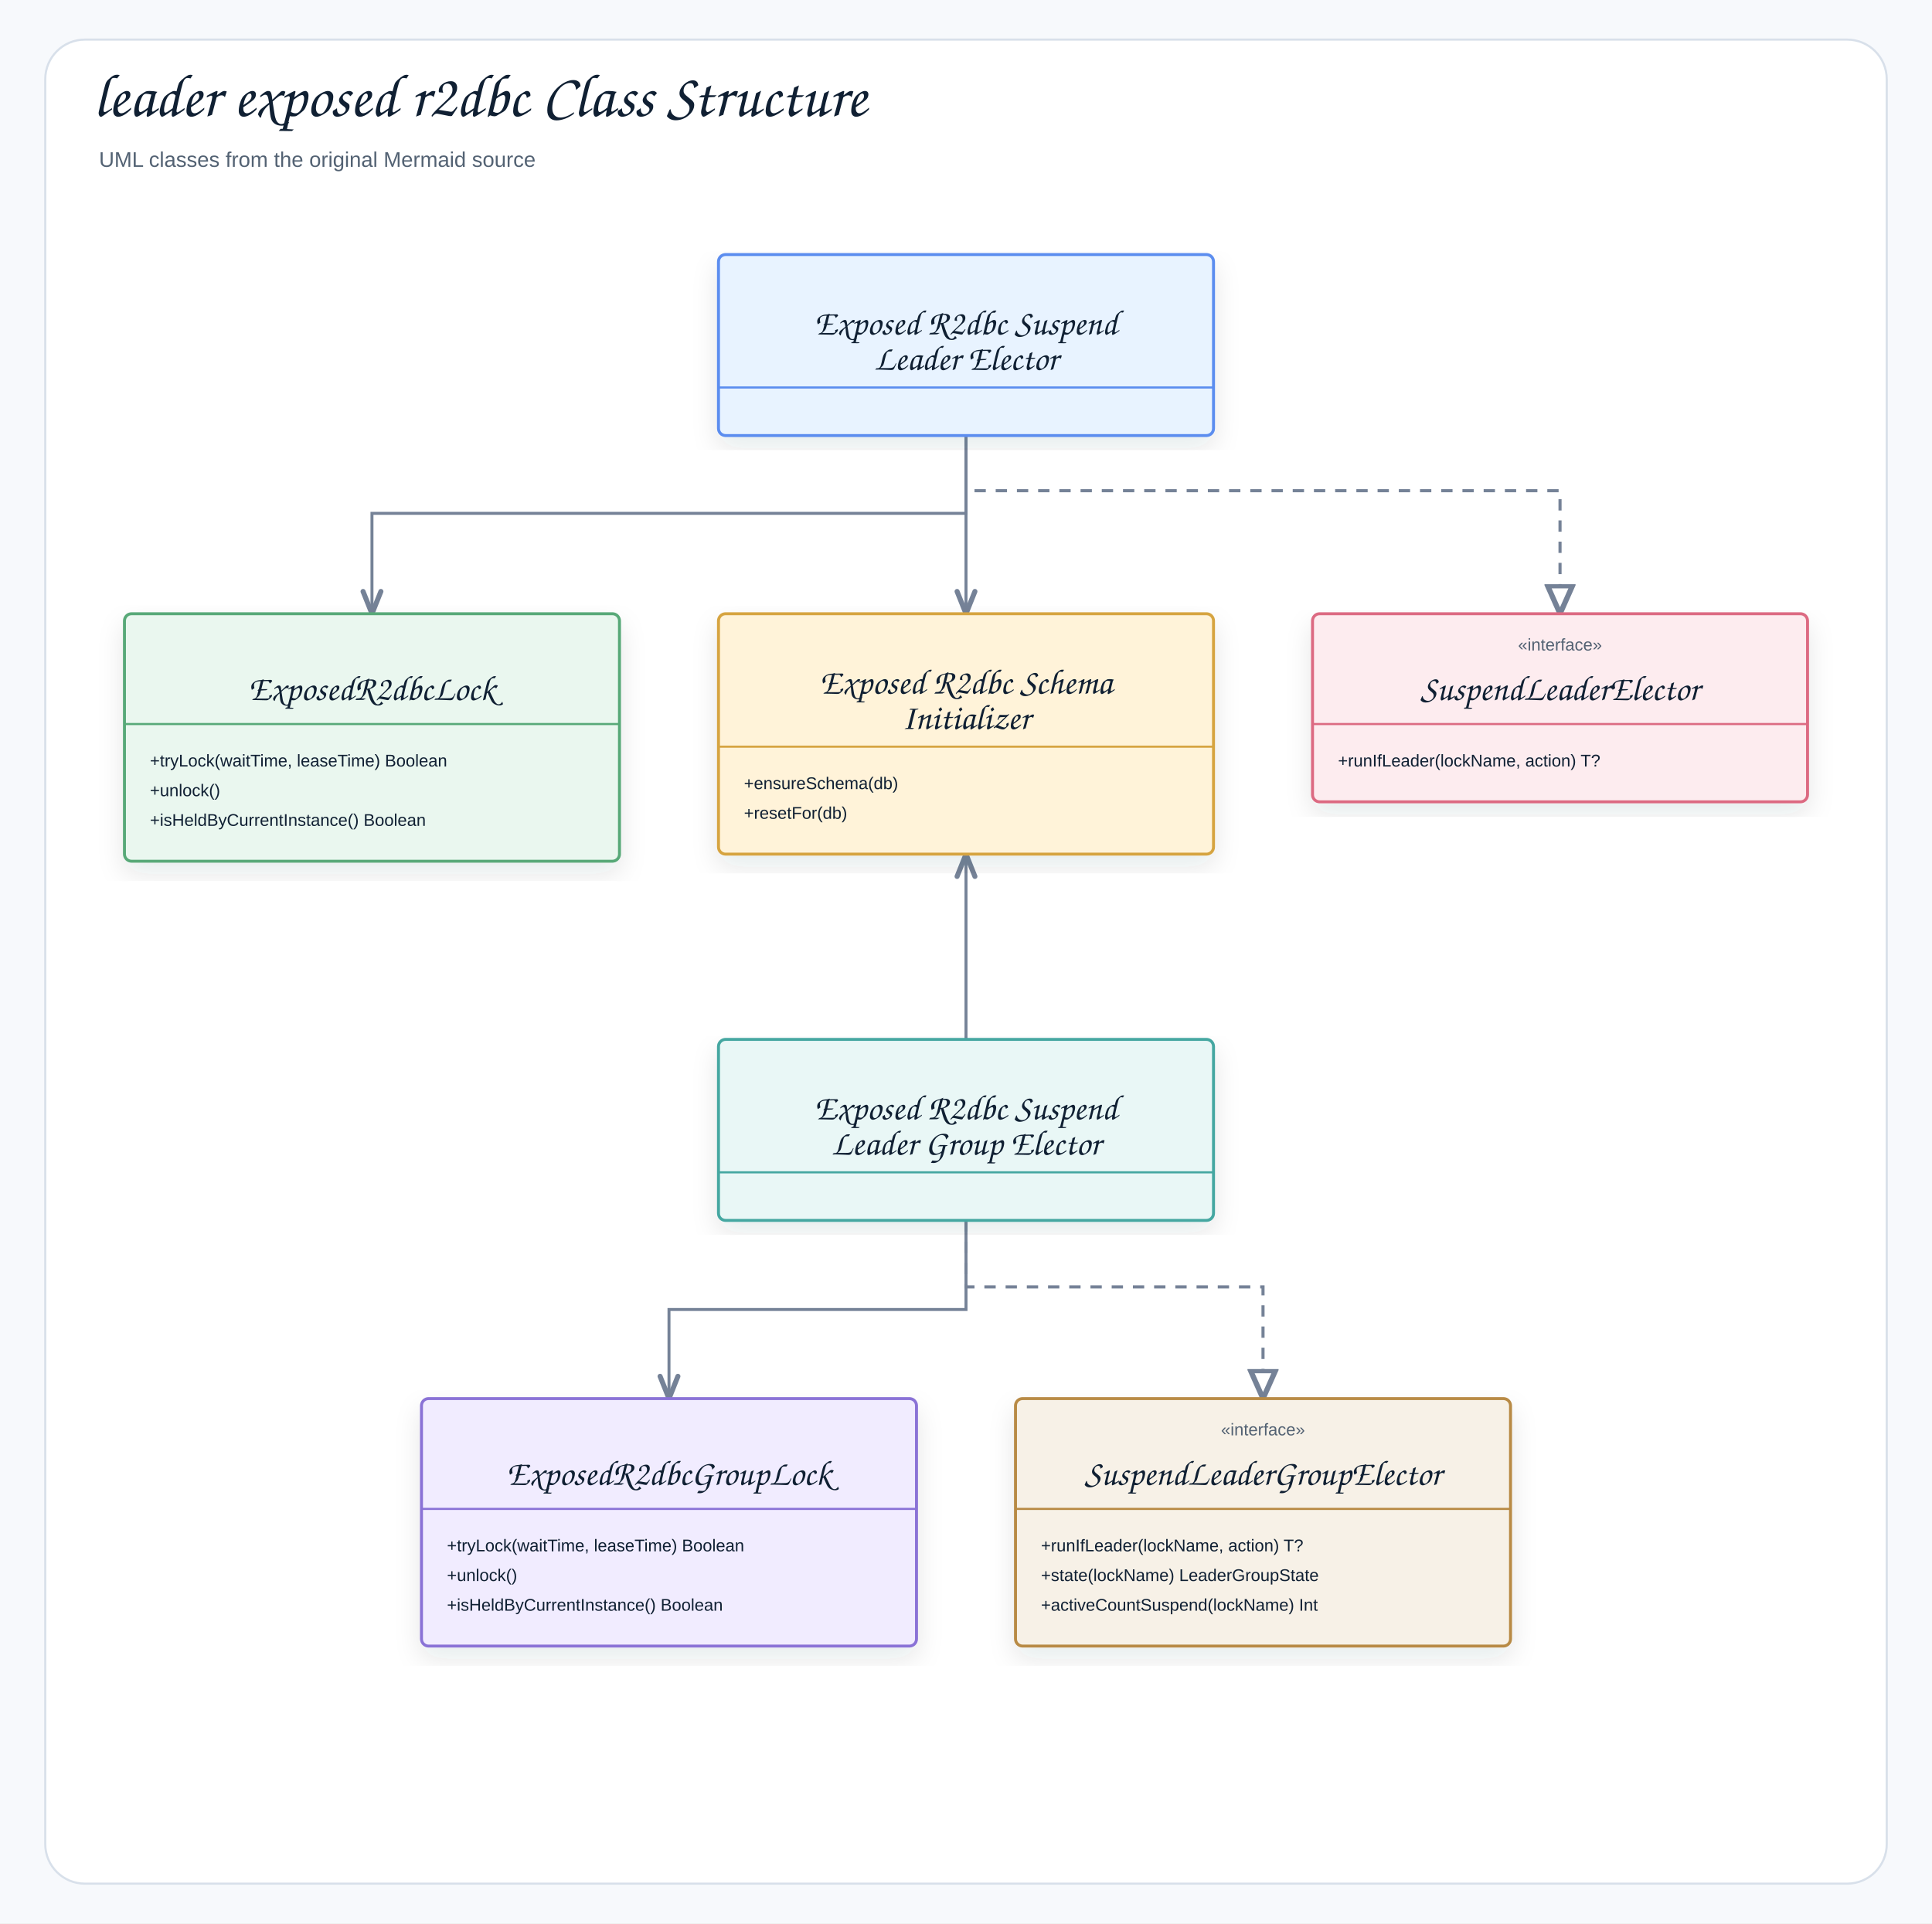
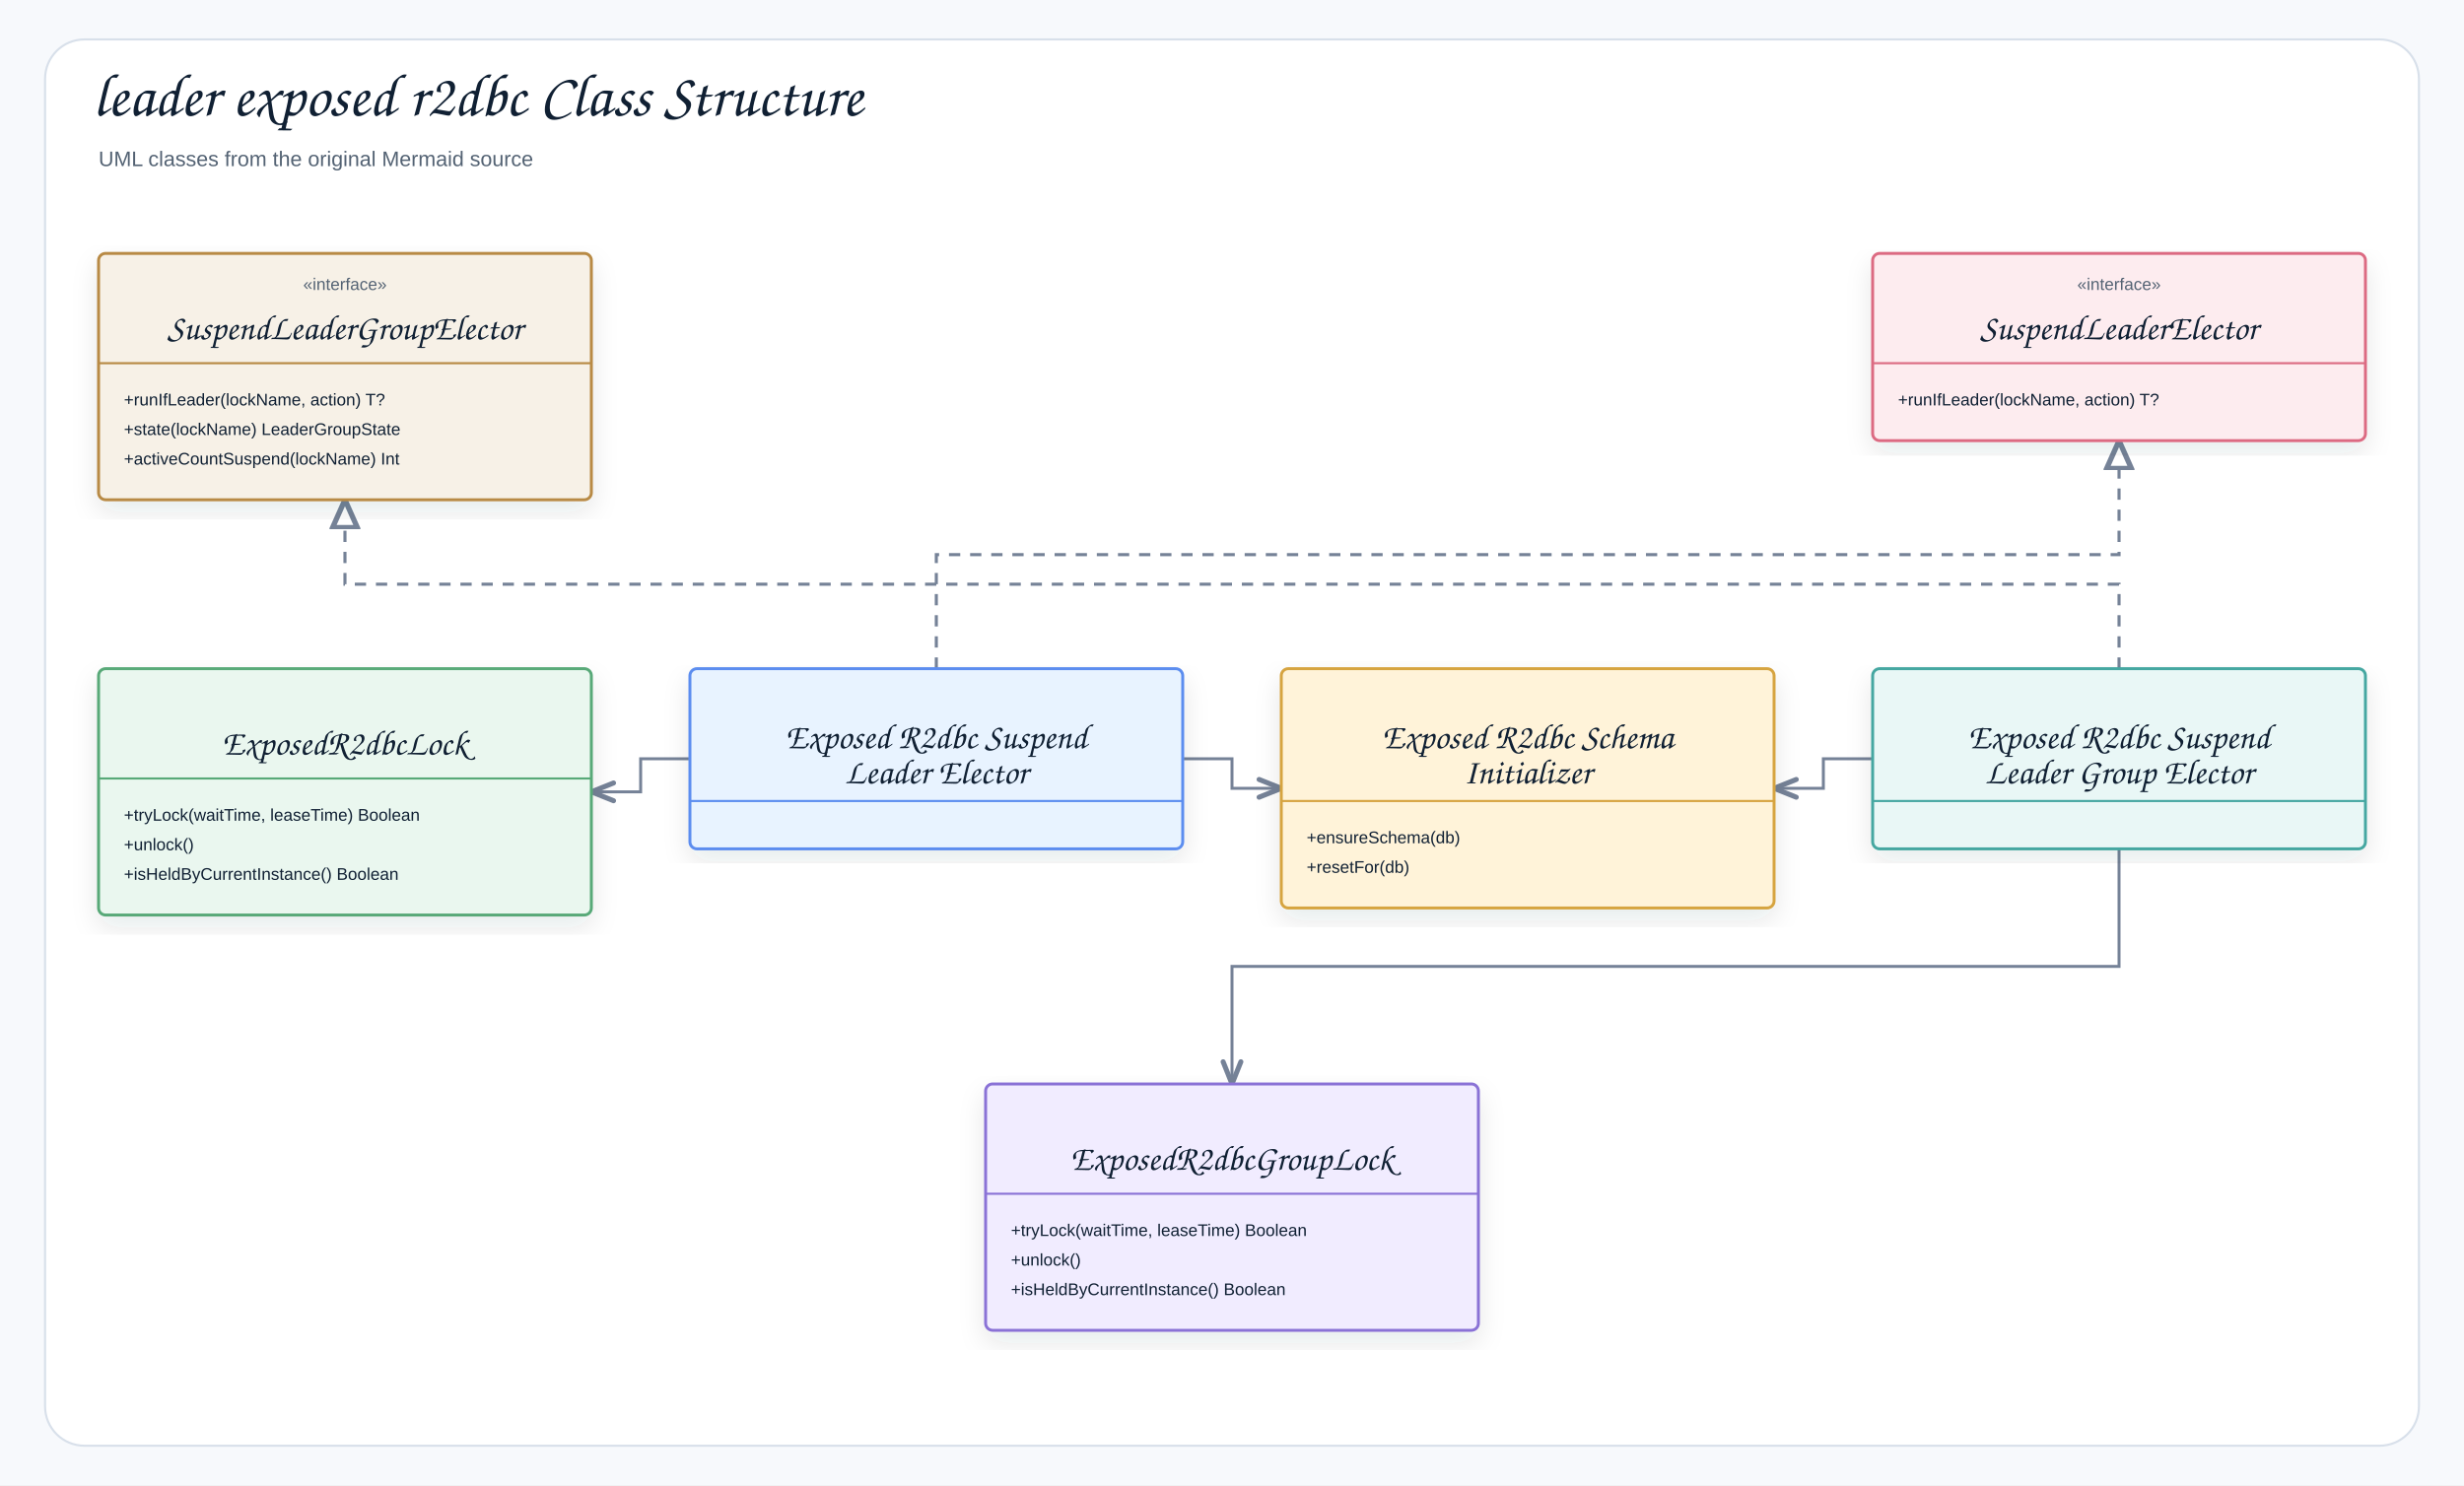
- <svg xmlns="http://www.w3.org/2000/svg" width="1366" height="1360" viewBox="0 0 1366 1360" role="img" aria-label="leader exposed r2dbc Class Structure">
+ <svg xmlns="http://www.w3.org/2000/svg" width="1750" height="1055" viewBox="0 0 1750 1055" role="img" aria-label="leader exposed r2dbc Class Structure">
  <defs>
    <filter id="shadow" x="-8%" y="-8%" width="116%" height="116%">
      <feDropShadow dx="0" dy="8" stdDeviation="9" flood-color="#1f2937" flood-opacity="0.10" />
    </filter>
    <marker id="openArrow" markerWidth="10" markerHeight="8" refX="8.5" refY="4" orient="auto" markerUnits="strokeWidth">
      <path d="M 1 1 L 8.5 4 L 1 7" fill="none" stroke="#758297" stroke-width="1.7" stroke-linecap="round" stroke-linejoin="round" />
    </marker>
    <marker id="inherit" markerWidth="11" markerHeight="10" refX="9.5" refY="5" orient="auto" markerUnits="strokeWidth">
      <path d="M 0.5 1 L 9.5 5 L 0.5 9 Z" fill="#ffffff" stroke="#758297" stroke-width="1.7" />
    </marker>
    <style>
    .canvas{fill:#f7f9fc}.frame{fill:#fff;stroke:#d8e0ea;stroke-width:1.5}
    .title{font-family:"Architects Daughter","Comic Sans MS","Comic Sans",cursive;font-size:43px;font-weight:400;fill:#102033}
    .subtitle{font-family:"Comic Sans MS","Comic Sans","Comic Neue",Arial,sans-serif;font-size:15px;font-weight:400;fill:#536273}
    .label{font-family:"Architects Daughter","Comic Sans MS","Comic Sans",cursive;font-size:25px;font-weight:400;fill:#102033}
    .smallLabel{font-family:"Architects Daughter","Comic Sans MS","Comic Sans",cursive;font-size:21px;font-weight:400;fill:#102033}
    .mono{font-family:"Comic Sans MS","Comic Sans","Comic Neue",Arial,sans-serif;font-size:12px;font-weight:400;fill:#102033}
    .small{font-family:"Comic Sans MS","Comic Sans","Comic Neue",Arial,sans-serif;font-size:12px;font-weight:400;fill:#536273}
    .strong{font-family:"Comic Sans MS","Comic Sans","Comic Neue",Arial,sans-serif;font-size:13px;font-weight:400;fill:#102033}
    .card{stroke-width:2.1;filter:url(#shadow)}.compartment{stroke-width:1.5;fill:none}
    .line{stroke:#758297;stroke-width:2.1;fill:none;marker-end:url(#openArrow)}
    .plainLine{stroke:#758297;stroke-width:2.1;fill:none}
    .dashed{stroke:#758297;stroke-width:2.1;stroke-dasharray:7 6;fill:none;marker-end:url(#openArrow)}
    .inheritLine{stroke:#758297;stroke-width:2.2;fill:none;marker-end:url(#inherit)}
    .implLine{stroke:#758297;stroke-width:2.2;stroke-dasharray:8 7;fill:none;marker-end:url(#inherit)}
  </style>
  </defs>
-   <rect class="canvas" width="1366" height="1360" />
-   <rect class="frame" x="32" y="28" width="1302" height="1304" rx="28" />
+   <rect class="canvas" width="1750" height="1055" />
+   <rect class="frame" x="32" y="28" width="1686" height="999" rx="28" />
  <text class="title" x="66" y="82">leader exposed r2dbc Class Structure</text>
  <text class="subtitle" x="70" y="118">UML classes from the original Mermaid source</text>
-   <path class="line" d="M683 735 L683 604" />
-   <path class="line" d="M683 308 L683 434" />
-   <path class="line" d="M683 863 L683 926 L473 926 L473 989" />
-   <path class="line" d="M683 308 L683 363 L263 363 L263 434" />
-   <path class="implLine" d="M683 863 L683 910 L893 910 L893 989" />
-   <path class="implLine" d="M683 308 L683 347 L1103 347 L1103 434" />
-   <g transform="translate(508,180)">
+   <path class="line" d="M1330 539 L1295 539 L1295 560 L1260 560" />
+   <path class="line" d="M840 539 L875 539 L875 560 L910 560" />
+   <path class="line" d="M1505 603 L1505 686.5 L875 686.5 L875 770" />
+   <path class="line" d="M490 539 L455 539 L455 562.5 L420 562.5" />
+   <path class="implLine" d="M1505 475 L1505 415 L245 415 L245 355" />
+   <path class="implLine" d="M665 475 L665 394 L1505 394 L1505 313" />
+   <g transform="translate(490,475)">
    <rect class="card" x="0" y="0" width="350" height="128" rx="5" fill="#E8F3FF" stroke="#5B8DEF" />
    <line class="compartment" x1="0" y1="94" x2="350" y2="94" stroke="#5B8DEF" />
    <text class="small" x="175" y="26" text-anchor="middle" />
    <text class="label" x="175" y="56.5" text-anchor="middle">Exposed R2dbc Suspend</text>
    <text class="label" x="175" y="81.5" text-anchor="middle">Leader Elector</text>
  </g>
-   <g transform="translate(88,434)">
+   <g transform="translate(70,475)">
    <rect class="card" x="0" y="0" width="350" height="175" rx="5" fill="#EAF7EF" stroke="#58A978" />
    <line class="compartment" x1="0" y1="78" x2="350" y2="78" stroke="#58A978" />
    <text class="small" x="175" y="26" text-anchor="middle" />
    <text class="label" x="175" y="61" text-anchor="middle">ExposedR2dbcLock</text>
    <text class="mono" x="18" y="108">+tryLock(waitTime, leaseTime) Boolean</text>
    <text class="mono" x="18" y="129">+unlock()</text>
    <text class="mono" x="18" y="150">+isHeldByCurrentInstance() Boolean</text>
  </g>
-   <g transform="translate(508,434)">
+   <g transform="translate(910,475)">
    <rect class="card" x="0" y="0" width="350" height="170" rx="5" fill="#FFF3D9" stroke="#D6A441" />
    <line class="compartment" x1="0" y1="94" x2="350" y2="94" stroke="#D6A441" />
    <text class="small" x="175" y="26" text-anchor="middle" />
    <text class="label" x="175" y="56.5" text-anchor="middle">Exposed R2dbc Schema</text>
    <text class="label" x="175" y="81.5" text-anchor="middle">Initializer</text>
    <text class="mono" x="18" y="124">+ensureSchema(db)</text>
    <text class="mono" x="18" y="145">+resetFor(db)</text>
  </g>
-   <g transform="translate(928,434)">
+   <g transform="translate(1330,180)">
    <rect class="card" x="0" y="0" width="350" height="133" rx="5" fill="#FDECEF" stroke="#DC6B82" />
    <line class="compartment" x1="0" y1="78" x2="350" y2="78" stroke="#DC6B82" />
    <text class="small" x="175" y="26" text-anchor="middle">«interface»</text>
    <text class="label" x="175" y="61" text-anchor="middle">SuspendLeaderElector</text>
    <text class="mono" x="18" y="108">+runIfLeader(lockName, action) T?</text>
  </g>
-   <g transform="translate(508,735)">
+   <g transform="translate(1330,475)">
    <rect class="card" x="0" y="0" width="350" height="128" rx="5" fill="#E9F7F6" stroke="#45A7A1" />
    <line class="compartment" x1="0" y1="94" x2="350" y2="94" stroke="#45A7A1" />
    <text class="small" x="175" y="26" text-anchor="middle" />
    <text class="label" x="175" y="56.5" text-anchor="middle">Exposed R2dbc Suspend</text>
    <text class="label" x="175" y="81.5" text-anchor="middle">Leader Group Elector</text>
  </g>
-   <g transform="translate(298,989)">
+   <g transform="translate(700,770)">
    <rect class="card" x="0" y="0" width="350" height="175" rx="5" fill="#F1ECFF" stroke="#8A72D6" />
    <line class="compartment" x1="0" y1="78" x2="350" y2="78" stroke="#8A72D6" />
    <text class="small" x="175" y="26" text-anchor="middle" />
    <text class="label" x="175" y="61" text-anchor="middle">ExposedR2dbcGroupLock</text>
    <text class="mono" x="18" y="108">+tryLock(waitTime, leaseTime) Boolean</text>
    <text class="mono" x="18" y="129">+unlock()</text>
    <text class="mono" x="18" y="150">+isHeldByCurrentInstance() Boolean</text>
  </g>
-   <g transform="translate(718,989)">
+   <g transform="translate(70,180)">
    <rect class="card" x="0" y="0" width="350" height="175" rx="5" fill="#F7F1E7" stroke="#B88A44" />
    <line class="compartment" x1="0" y1="78" x2="350" y2="78" stroke="#B88A44" />
    <text class="small" x="175" y="26" text-anchor="middle">«interface»</text>
    <text class="label" x="175" y="61" text-anchor="middle">SuspendLeaderGroupElector</text>
    <text class="mono" x="18" y="108">+runIfLeader(lockName, action) T?</text>
    <text class="mono" x="18" y="129">+state(lockName) LeaderGroupState</text>
    <text class="mono" x="18" y="150">+activeCountSuspend(lockName) Int</text>
  </g>
</svg>
